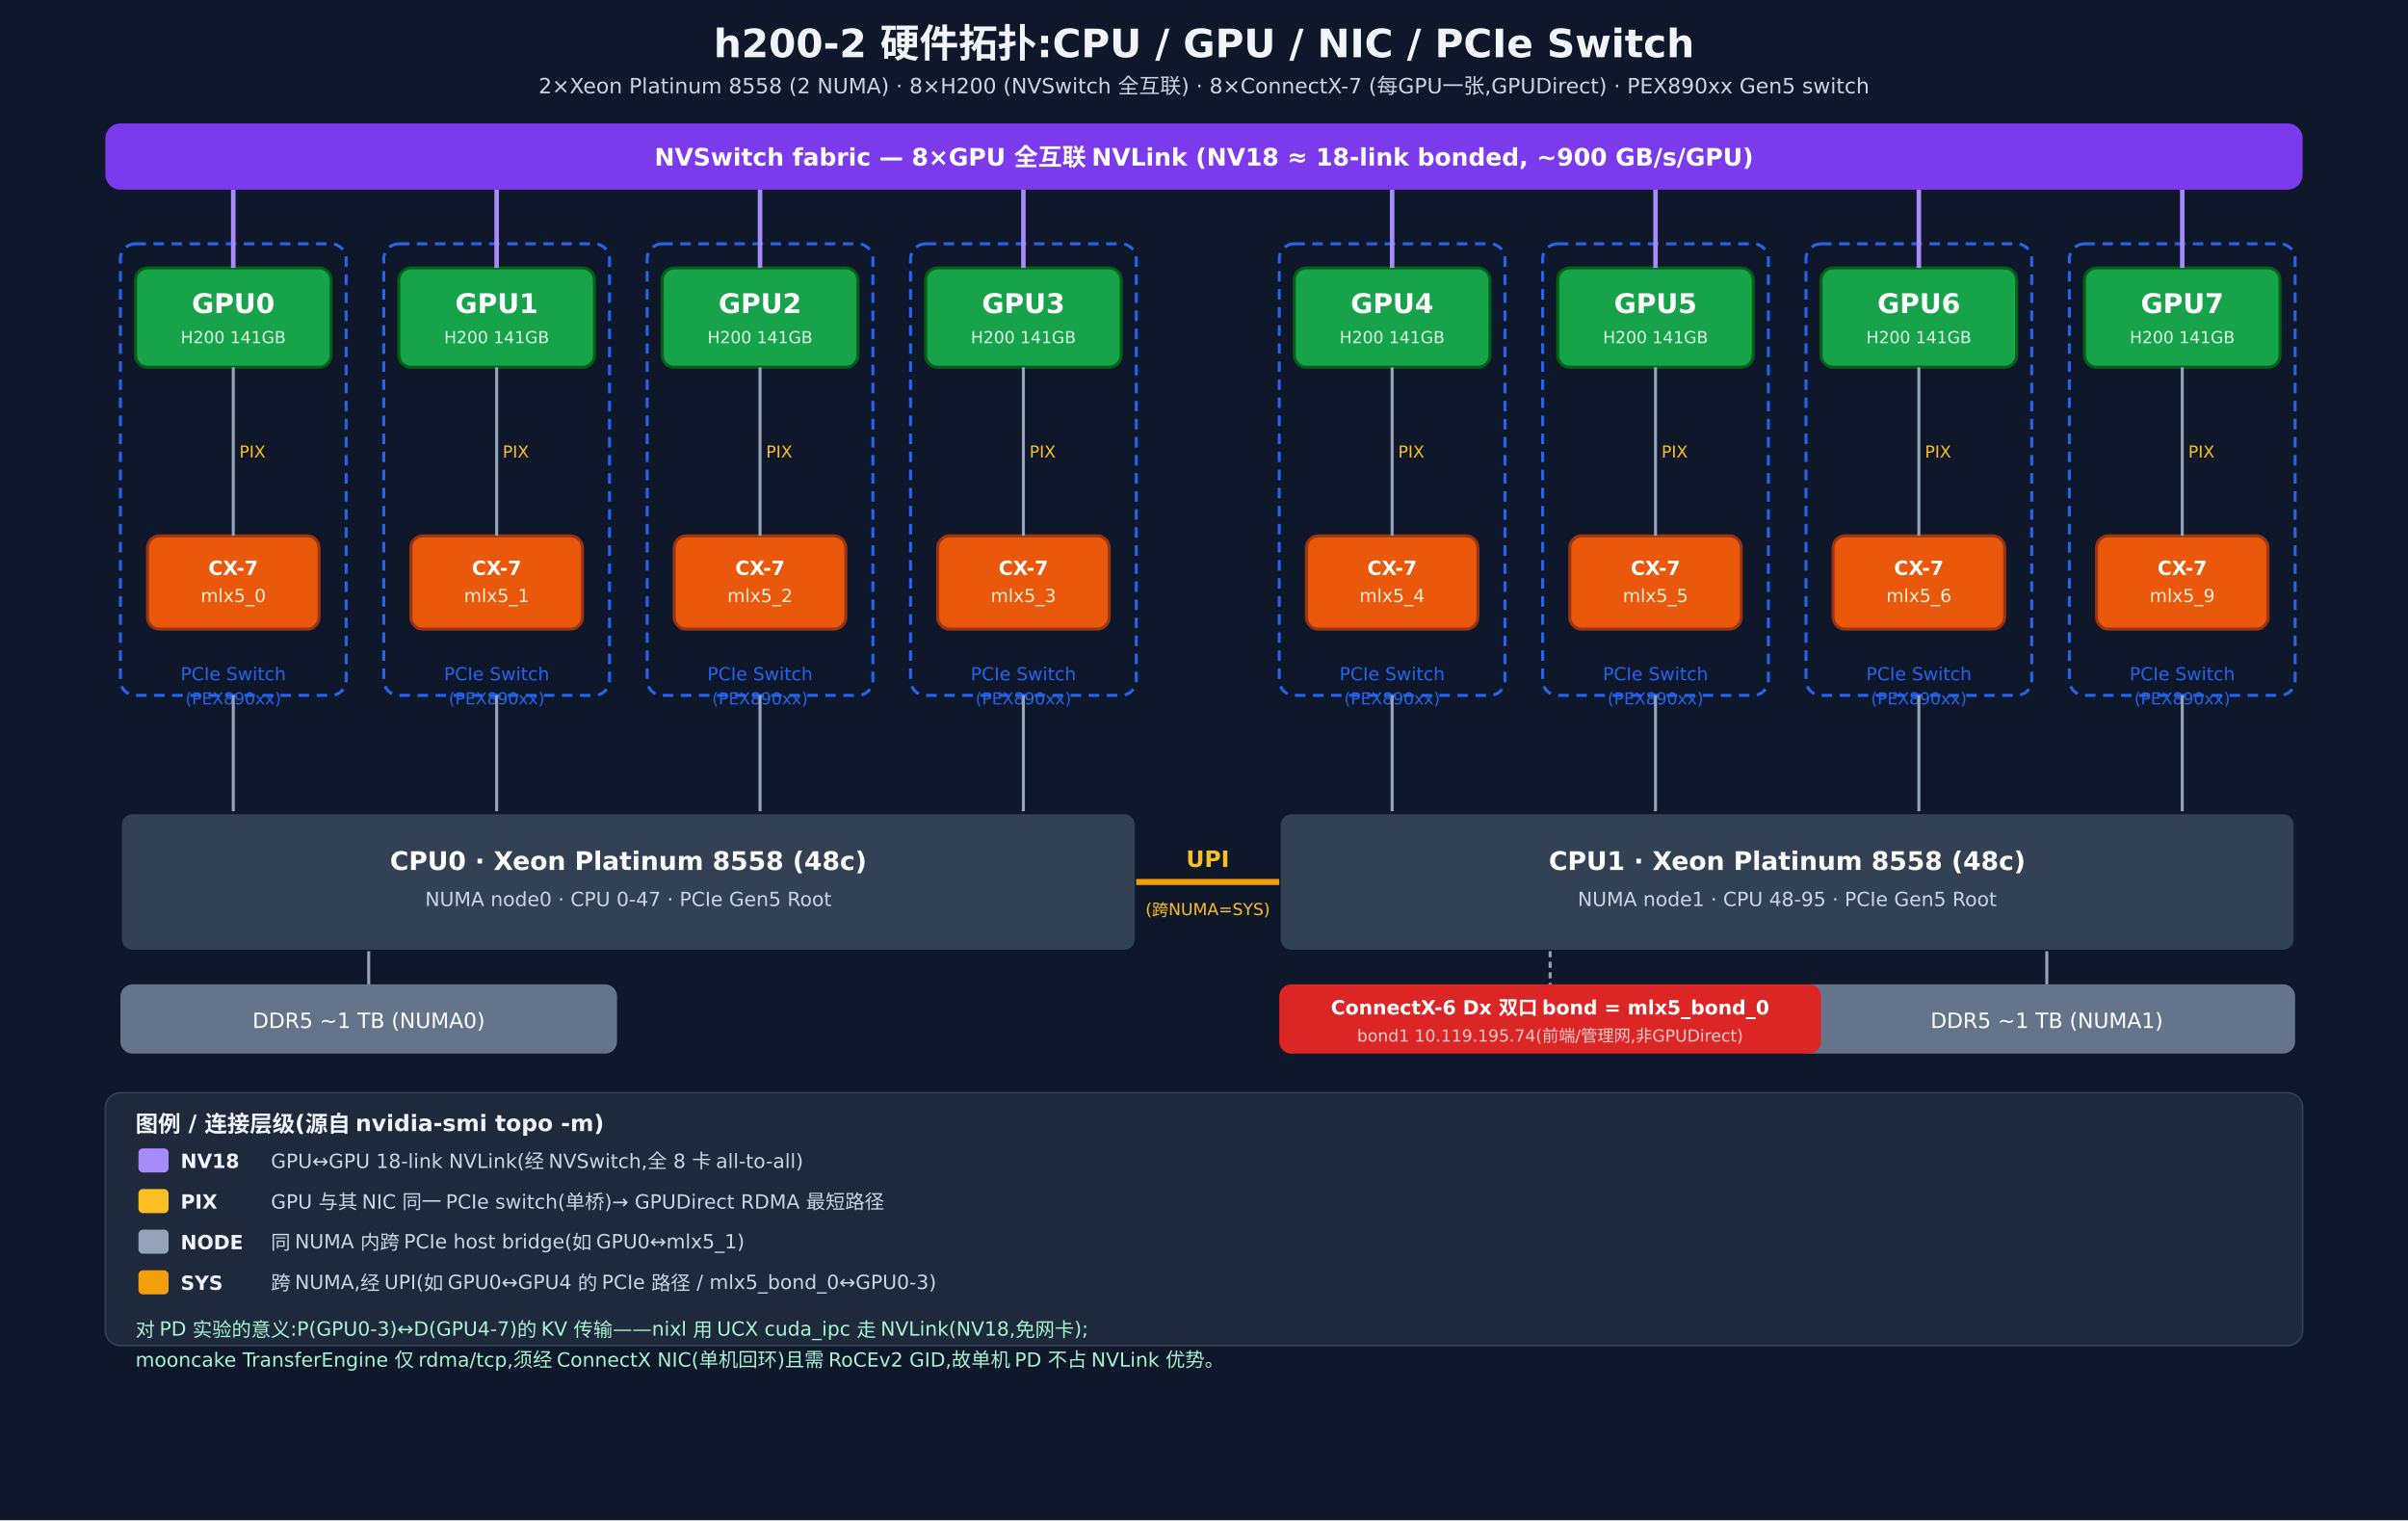
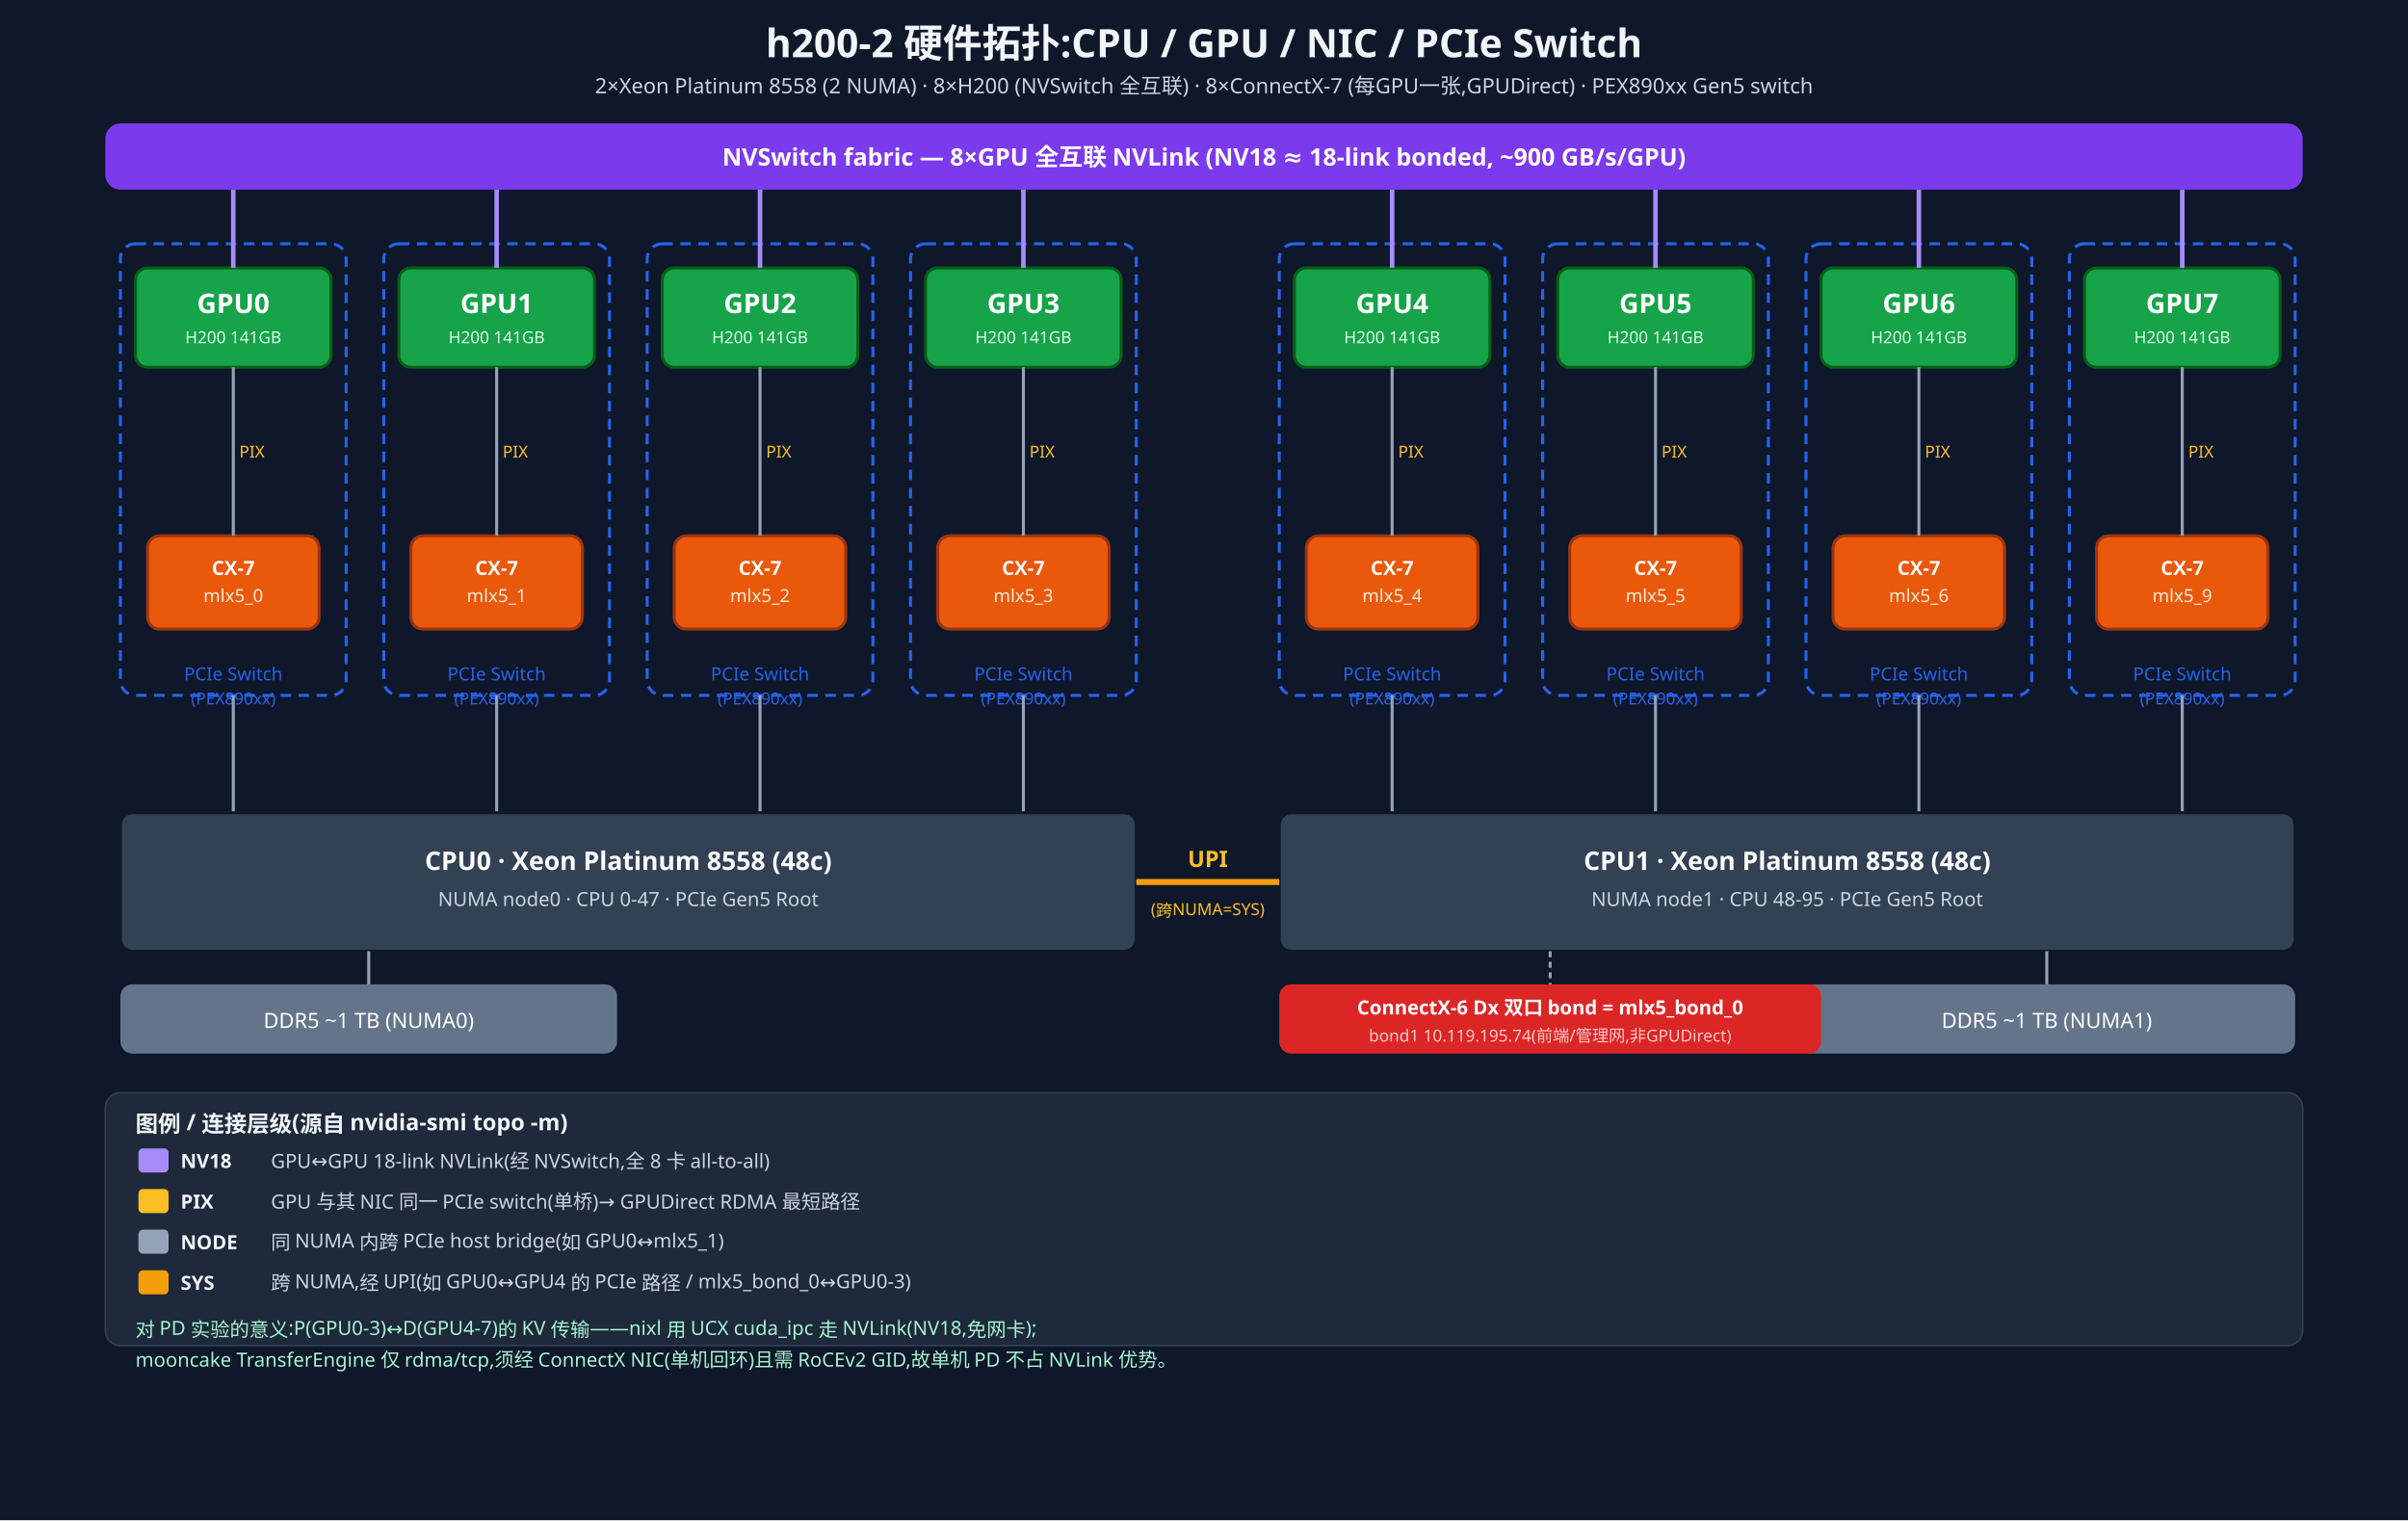
<svg xmlns="http://www.w3.org/2000/svg" width="1600" height="1010" viewBox="0 0 1600 1010">
  <rect x="0" y="0" width="1600" height="1010" rx="0" fill="#0f172a" stroke="none" stroke-width="1" />
-   <text x="800.0" y="38" font-size="26" fill="#f1f5f9" text-anchor="middle" font-weight="bold" font-family="DejaVu Sans, sans-serif">h200-2 硬件拓扑:CPU / GPU / NIC / PCIe Switch</text>
-   <text x="800.0" y="62" font-size="14" fill="#cbd5e1" text-anchor="middle" font-weight="normal" font-family="DejaVu Sans, sans-serif">2×Xeon Platinum 8558 (2 NUMA) · 8×H200 (NVSwitch 全互联) · 8×ConnectX-7 (每GPU一张,GPUDirect) · PEX890xx Gen5 switch</text>
+   <text x="800.0" y="38" font-size="26" fill="#f1f5f9" text-anchor="middle" font-weight="bold" font-family="MergedCJKLatin">h200-2 硬件拓扑:CPU / GPU / NIC / PCIe Switch</text>
+   <text x="800.0" y="62" font-size="14" fill="#cbd5e1" text-anchor="middle" font-weight="normal" font-family="MergedCJKLatin">2×Xeon Platinum 8558 (2 NUMA) · 8×H200 (NVSwitch 全互联) · 8×ConnectX-7 (每GPU一张,GPUDirect) · PEX890xx Gen5 switch</text>
  <rect x="70" y="82" width="1460" height="44" rx="10" fill="#7c3aed" stroke="none" stroke-width="1" />
-   <text x="800.0" y="110" font-size="16" fill="#ffffff" text-anchor="middle" font-weight="bold" font-family="DejaVu Sans, sans-serif">NVSwitch fabric — 8×GPU 全互联 NVLink (NV18 ≈ 18-link bonded, ~900 GB/s/GPU)</text>
+   <text x="800.0" y="110" font-size="16" fill="#ffffff" text-anchor="middle" font-weight="bold" font-family="MergedCJKLatin">NVSwitch fabric — 8×GPU 全互联 NVLink (NV18 ≈ 18-link bonded, ~900 GB/s/GPU)</text>
  <rect x="80" y="162" width="150" height="300" rx="10" fill="none" stroke="#2563eb" stroke-width="2" stroke-dasharray="7 5" />
-   <text x="155.0" y="452" font-size="12" fill="#2563eb" text-anchor="middle" font-weight="normal" font-family="DejaVu Sans, sans-serif">PCIe Switch</text>
-   <text x="155.0" y="468" font-size="11" fill="#2563eb" text-anchor="middle" font-weight="normal" font-family="DejaVu Sans, sans-serif">(PEX890xx)</text>
+   <text x="155.0" y="452" font-size="12" fill="#2563eb" text-anchor="middle" font-weight="normal" font-family="MergedCJKLatin">PCIe Switch</text>
+   <text x="155.0" y="468" font-size="11" fill="#2563eb" text-anchor="middle" font-weight="normal" font-family="MergedCJKLatin">(PEX890xx)</text>
  <rect x="90" y="178" width="130" height="66" rx="8" fill="#16a34a" stroke="#065f16" stroke-width="2" />
-   <text x="155.0" y="208" font-size="18" fill="#ffffff" text-anchor="middle" font-weight="bold" font-family="DejaVu Sans, sans-serif">GPU0</text>
-   <text x="155.0" y="228" font-size="11" fill="#dcfce7" text-anchor="middle" font-weight="normal" font-family="DejaVu Sans, sans-serif">H200 141GB</text>
+   <text x="155.0" y="208" font-size="18" fill="#ffffff" text-anchor="middle" font-weight="bold" font-family="MergedCJKLatin">GPU0</text>
+   <text x="155.0" y="228" font-size="11" fill="#dcfce7" text-anchor="middle" font-weight="normal" font-family="MergedCJKLatin">H200 141GB</text>
  <line x1="155.0" y1="178" x2="155.0" y2="126" stroke="#a78bfa" stroke-width="3" />
  <rect x="98" y="356" width="114" height="62" rx="8" fill="#ea580c" stroke="#9a3412" stroke-width="2" />
-   <text x="155.0" y="382" font-size="13" fill="#ffffff" text-anchor="middle" font-weight="bold" font-family="DejaVu Sans, sans-serif">CX-7</text>
-   <text x="155.0" y="400" font-size="12" fill="#ffedd5" text-anchor="middle" font-weight="normal" font-family="DejaVu Sans, sans-serif">mlx5_0</text>
+   <text x="155.0" y="382" font-size="13" fill="#ffffff" text-anchor="middle" font-weight="bold" font-family="MergedCJKLatin">CX-7</text>
+   <text x="155.0" y="400" font-size="12" fill="#ffedd5" text-anchor="middle" font-weight="normal" font-family="MergedCJKLatin">mlx5_0</text>
  <line x1="155.0" y1="244" x2="155.0" y2="356" stroke="#94a3b8" stroke-width="2" />
-   <text x="159.0" y="304.0" font-size="11" fill="#fbbf24" text-anchor="start" font-weight="normal" font-family="DejaVu Sans, sans-serif">PIX</text>
+   <text x="159.0" y="304.0" font-size="11" fill="#fbbf24" text-anchor="start" font-weight="normal" font-family="MergedCJKLatin">PIX</text>
  <rect x="255" y="162" width="150" height="300" rx="10" fill="none" stroke="#2563eb" stroke-width="2" stroke-dasharray="7 5" />
-   <text x="330.0" y="452" font-size="12" fill="#2563eb" text-anchor="middle" font-weight="normal" font-family="DejaVu Sans, sans-serif">PCIe Switch</text>
-   <text x="330.0" y="468" font-size="11" fill="#2563eb" text-anchor="middle" font-weight="normal" font-family="DejaVu Sans, sans-serif">(PEX890xx)</text>
+   <text x="330.0" y="452" font-size="12" fill="#2563eb" text-anchor="middle" font-weight="normal" font-family="MergedCJKLatin">PCIe Switch</text>
+   <text x="330.0" y="468" font-size="11" fill="#2563eb" text-anchor="middle" font-weight="normal" font-family="MergedCJKLatin">(PEX890xx)</text>
  <rect x="265" y="178" width="130" height="66" rx="8" fill="#16a34a" stroke="#065f16" stroke-width="2" />
-   <text x="330.0" y="208" font-size="18" fill="#ffffff" text-anchor="middle" font-weight="bold" font-family="DejaVu Sans, sans-serif">GPU1</text>
-   <text x="330.0" y="228" font-size="11" fill="#dcfce7" text-anchor="middle" font-weight="normal" font-family="DejaVu Sans, sans-serif">H200 141GB</text>
+   <text x="330.0" y="208" font-size="18" fill="#ffffff" text-anchor="middle" font-weight="bold" font-family="MergedCJKLatin">GPU1</text>
+   <text x="330.0" y="228" font-size="11" fill="#dcfce7" text-anchor="middle" font-weight="normal" font-family="MergedCJKLatin">H200 141GB</text>
  <line x1="330.0" y1="178" x2="330.0" y2="126" stroke="#a78bfa" stroke-width="3" />
  <rect x="273" y="356" width="114" height="62" rx="8" fill="#ea580c" stroke="#9a3412" stroke-width="2" />
-   <text x="330.0" y="382" font-size="13" fill="#ffffff" text-anchor="middle" font-weight="bold" font-family="DejaVu Sans, sans-serif">CX-7</text>
-   <text x="330.0" y="400" font-size="12" fill="#ffedd5" text-anchor="middle" font-weight="normal" font-family="DejaVu Sans, sans-serif">mlx5_1</text>
+   <text x="330.0" y="382" font-size="13" fill="#ffffff" text-anchor="middle" font-weight="bold" font-family="MergedCJKLatin">CX-7</text>
+   <text x="330.0" y="400" font-size="12" fill="#ffedd5" text-anchor="middle" font-weight="normal" font-family="MergedCJKLatin">mlx5_1</text>
  <line x1="330.0" y1="244" x2="330.0" y2="356" stroke="#94a3b8" stroke-width="2" />
-   <text x="334.0" y="304.0" font-size="11" fill="#fbbf24" text-anchor="start" font-weight="normal" font-family="DejaVu Sans, sans-serif">PIX</text>
+   <text x="334.0" y="304.0" font-size="11" fill="#fbbf24" text-anchor="start" font-weight="normal" font-family="MergedCJKLatin">PIX</text>
  <rect x="430" y="162" width="150" height="300" rx="10" fill="none" stroke="#2563eb" stroke-width="2" stroke-dasharray="7 5" />
-   <text x="505.0" y="452" font-size="12" fill="#2563eb" text-anchor="middle" font-weight="normal" font-family="DejaVu Sans, sans-serif">PCIe Switch</text>
-   <text x="505.0" y="468" font-size="11" fill="#2563eb" text-anchor="middle" font-weight="normal" font-family="DejaVu Sans, sans-serif">(PEX890xx)</text>
+   <text x="505.0" y="452" font-size="12" fill="#2563eb" text-anchor="middle" font-weight="normal" font-family="MergedCJKLatin">PCIe Switch</text>
+   <text x="505.0" y="468" font-size="11" fill="#2563eb" text-anchor="middle" font-weight="normal" font-family="MergedCJKLatin">(PEX890xx)</text>
  <rect x="440" y="178" width="130" height="66" rx="8" fill="#16a34a" stroke="#065f16" stroke-width="2" />
-   <text x="505.0" y="208" font-size="18" fill="#ffffff" text-anchor="middle" font-weight="bold" font-family="DejaVu Sans, sans-serif">GPU2</text>
-   <text x="505.0" y="228" font-size="11" fill="#dcfce7" text-anchor="middle" font-weight="normal" font-family="DejaVu Sans, sans-serif">H200 141GB</text>
+   <text x="505.0" y="208" font-size="18" fill="#ffffff" text-anchor="middle" font-weight="bold" font-family="MergedCJKLatin">GPU2</text>
+   <text x="505.0" y="228" font-size="11" fill="#dcfce7" text-anchor="middle" font-weight="normal" font-family="MergedCJKLatin">H200 141GB</text>
  <line x1="505.0" y1="178" x2="505.0" y2="126" stroke="#a78bfa" stroke-width="3" />
  <rect x="448" y="356" width="114" height="62" rx="8" fill="#ea580c" stroke="#9a3412" stroke-width="2" />
-   <text x="505.0" y="382" font-size="13" fill="#ffffff" text-anchor="middle" font-weight="bold" font-family="DejaVu Sans, sans-serif">CX-7</text>
-   <text x="505.0" y="400" font-size="12" fill="#ffedd5" text-anchor="middle" font-weight="normal" font-family="DejaVu Sans, sans-serif">mlx5_2</text>
+   <text x="505.0" y="382" font-size="13" fill="#ffffff" text-anchor="middle" font-weight="bold" font-family="MergedCJKLatin">CX-7</text>
+   <text x="505.0" y="400" font-size="12" fill="#ffedd5" text-anchor="middle" font-weight="normal" font-family="MergedCJKLatin">mlx5_2</text>
  <line x1="505.0" y1="244" x2="505.0" y2="356" stroke="#94a3b8" stroke-width="2" />
-   <text x="509.0" y="304.0" font-size="11" fill="#fbbf24" text-anchor="start" font-weight="normal" font-family="DejaVu Sans, sans-serif">PIX</text>
+   <text x="509.0" y="304.0" font-size="11" fill="#fbbf24" text-anchor="start" font-weight="normal" font-family="MergedCJKLatin">PIX</text>
  <rect x="605" y="162" width="150" height="300" rx="10" fill="none" stroke="#2563eb" stroke-width="2" stroke-dasharray="7 5" />
-   <text x="680.0" y="452" font-size="12" fill="#2563eb" text-anchor="middle" font-weight="normal" font-family="DejaVu Sans, sans-serif">PCIe Switch</text>
-   <text x="680.0" y="468" font-size="11" fill="#2563eb" text-anchor="middle" font-weight="normal" font-family="DejaVu Sans, sans-serif">(PEX890xx)</text>
+   <text x="680.0" y="452" font-size="12" fill="#2563eb" text-anchor="middle" font-weight="normal" font-family="MergedCJKLatin">PCIe Switch</text>
+   <text x="680.0" y="468" font-size="11" fill="#2563eb" text-anchor="middle" font-weight="normal" font-family="MergedCJKLatin">(PEX890xx)</text>
  <rect x="615" y="178" width="130" height="66" rx="8" fill="#16a34a" stroke="#065f16" stroke-width="2" />
-   <text x="680.0" y="208" font-size="18" fill="#ffffff" text-anchor="middle" font-weight="bold" font-family="DejaVu Sans, sans-serif">GPU3</text>
-   <text x="680.0" y="228" font-size="11" fill="#dcfce7" text-anchor="middle" font-weight="normal" font-family="DejaVu Sans, sans-serif">H200 141GB</text>
+   <text x="680.0" y="208" font-size="18" fill="#ffffff" text-anchor="middle" font-weight="bold" font-family="MergedCJKLatin">GPU3</text>
+   <text x="680.0" y="228" font-size="11" fill="#dcfce7" text-anchor="middle" font-weight="normal" font-family="MergedCJKLatin">H200 141GB</text>
  <line x1="680.0" y1="178" x2="680.0" y2="126" stroke="#a78bfa" stroke-width="3" />
  <rect x="623" y="356" width="114" height="62" rx="8" fill="#ea580c" stroke="#9a3412" stroke-width="2" />
-   <text x="680.0" y="382" font-size="13" fill="#ffffff" text-anchor="middle" font-weight="bold" font-family="DejaVu Sans, sans-serif">CX-7</text>
-   <text x="680.0" y="400" font-size="12" fill="#ffedd5" text-anchor="middle" font-weight="normal" font-family="DejaVu Sans, sans-serif">mlx5_3</text>
+   <text x="680.0" y="382" font-size="13" fill="#ffffff" text-anchor="middle" font-weight="bold" font-family="MergedCJKLatin">CX-7</text>
+   <text x="680.0" y="400" font-size="12" fill="#ffedd5" text-anchor="middle" font-weight="normal" font-family="MergedCJKLatin">mlx5_3</text>
  <line x1="680.0" y1="244" x2="680.0" y2="356" stroke="#94a3b8" stroke-width="2" />
-   <text x="684.0" y="304.0" font-size="11" fill="#fbbf24" text-anchor="start" font-weight="normal" font-family="DejaVu Sans, sans-serif">PIX</text>
+   <text x="684.0" y="304.0" font-size="11" fill="#fbbf24" text-anchor="start" font-weight="normal" font-family="MergedCJKLatin">PIX</text>
  <rect x="850" y="162" width="150" height="300" rx="10" fill="none" stroke="#2563eb" stroke-width="2" stroke-dasharray="7 5" />
-   <text x="925.0" y="452" font-size="12" fill="#2563eb" text-anchor="middle" font-weight="normal" font-family="DejaVu Sans, sans-serif">PCIe Switch</text>
-   <text x="925.0" y="468" font-size="11" fill="#2563eb" text-anchor="middle" font-weight="normal" font-family="DejaVu Sans, sans-serif">(PEX890xx)</text>
+   <text x="925.0" y="452" font-size="12" fill="#2563eb" text-anchor="middle" font-weight="normal" font-family="MergedCJKLatin">PCIe Switch</text>
+   <text x="925.0" y="468" font-size="11" fill="#2563eb" text-anchor="middle" font-weight="normal" font-family="MergedCJKLatin">(PEX890xx)</text>
  <rect x="860" y="178" width="130" height="66" rx="8" fill="#16a34a" stroke="#065f16" stroke-width="2" />
-   <text x="925.0" y="208" font-size="18" fill="#ffffff" text-anchor="middle" font-weight="bold" font-family="DejaVu Sans, sans-serif">GPU4</text>
-   <text x="925.0" y="228" font-size="11" fill="#dcfce7" text-anchor="middle" font-weight="normal" font-family="DejaVu Sans, sans-serif">H200 141GB</text>
+   <text x="925.0" y="208" font-size="18" fill="#ffffff" text-anchor="middle" font-weight="bold" font-family="MergedCJKLatin">GPU4</text>
+   <text x="925.0" y="228" font-size="11" fill="#dcfce7" text-anchor="middle" font-weight="normal" font-family="MergedCJKLatin">H200 141GB</text>
  <line x1="925.0" y1="178" x2="925.0" y2="126" stroke="#a78bfa" stroke-width="3" />
  <rect x="868" y="356" width="114" height="62" rx="8" fill="#ea580c" stroke="#9a3412" stroke-width="2" />
-   <text x="925.0" y="382" font-size="13" fill="#ffffff" text-anchor="middle" font-weight="bold" font-family="DejaVu Sans, sans-serif">CX-7</text>
-   <text x="925.0" y="400" font-size="12" fill="#ffedd5" text-anchor="middle" font-weight="normal" font-family="DejaVu Sans, sans-serif">mlx5_4</text>
+   <text x="925.0" y="382" font-size="13" fill="#ffffff" text-anchor="middle" font-weight="bold" font-family="MergedCJKLatin">CX-7</text>
+   <text x="925.0" y="400" font-size="12" fill="#ffedd5" text-anchor="middle" font-weight="normal" font-family="MergedCJKLatin">mlx5_4</text>
  <line x1="925.0" y1="244" x2="925.0" y2="356" stroke="#94a3b8" stroke-width="2" />
-   <text x="929.0" y="304.0" font-size="11" fill="#fbbf24" text-anchor="start" font-weight="normal" font-family="DejaVu Sans, sans-serif">PIX</text>
+   <text x="929.0" y="304.0" font-size="11" fill="#fbbf24" text-anchor="start" font-weight="normal" font-family="MergedCJKLatin">PIX</text>
  <rect x="1025" y="162" width="150" height="300" rx="10" fill="none" stroke="#2563eb" stroke-width="2" stroke-dasharray="7 5" />
-   <text x="1100.0" y="452" font-size="12" fill="#2563eb" text-anchor="middle" font-weight="normal" font-family="DejaVu Sans, sans-serif">PCIe Switch</text>
-   <text x="1100.0" y="468" font-size="11" fill="#2563eb" text-anchor="middle" font-weight="normal" font-family="DejaVu Sans, sans-serif">(PEX890xx)</text>
+   <text x="1100.0" y="452" font-size="12" fill="#2563eb" text-anchor="middle" font-weight="normal" font-family="MergedCJKLatin">PCIe Switch</text>
+   <text x="1100.0" y="468" font-size="11" fill="#2563eb" text-anchor="middle" font-weight="normal" font-family="MergedCJKLatin">(PEX890xx)</text>
  <rect x="1035" y="178" width="130" height="66" rx="8" fill="#16a34a" stroke="#065f16" stroke-width="2" />
-   <text x="1100.0" y="208" font-size="18" fill="#ffffff" text-anchor="middle" font-weight="bold" font-family="DejaVu Sans, sans-serif">GPU5</text>
-   <text x="1100.0" y="228" font-size="11" fill="#dcfce7" text-anchor="middle" font-weight="normal" font-family="DejaVu Sans, sans-serif">H200 141GB</text>
+   <text x="1100.0" y="208" font-size="18" fill="#ffffff" text-anchor="middle" font-weight="bold" font-family="MergedCJKLatin">GPU5</text>
+   <text x="1100.0" y="228" font-size="11" fill="#dcfce7" text-anchor="middle" font-weight="normal" font-family="MergedCJKLatin">H200 141GB</text>
  <line x1="1100.0" y1="178" x2="1100.0" y2="126" stroke="#a78bfa" stroke-width="3" />
  <rect x="1043" y="356" width="114" height="62" rx="8" fill="#ea580c" stroke="#9a3412" stroke-width="2" />
-   <text x="1100.0" y="382" font-size="13" fill="#ffffff" text-anchor="middle" font-weight="bold" font-family="DejaVu Sans, sans-serif">CX-7</text>
-   <text x="1100.0" y="400" font-size="12" fill="#ffedd5" text-anchor="middle" font-weight="normal" font-family="DejaVu Sans, sans-serif">mlx5_5</text>
+   <text x="1100.0" y="382" font-size="13" fill="#ffffff" text-anchor="middle" font-weight="bold" font-family="MergedCJKLatin">CX-7</text>
+   <text x="1100.0" y="400" font-size="12" fill="#ffedd5" text-anchor="middle" font-weight="normal" font-family="MergedCJKLatin">mlx5_5</text>
  <line x1="1100.0" y1="244" x2="1100.0" y2="356" stroke="#94a3b8" stroke-width="2" />
-   <text x="1104.0" y="304.0" font-size="11" fill="#fbbf24" text-anchor="start" font-weight="normal" font-family="DejaVu Sans, sans-serif">PIX</text>
+   <text x="1104.0" y="304.0" font-size="11" fill="#fbbf24" text-anchor="start" font-weight="normal" font-family="MergedCJKLatin">PIX</text>
  <rect x="1200" y="162" width="150" height="300" rx="10" fill="none" stroke="#2563eb" stroke-width="2" stroke-dasharray="7 5" />
-   <text x="1275.0" y="452" font-size="12" fill="#2563eb" text-anchor="middle" font-weight="normal" font-family="DejaVu Sans, sans-serif">PCIe Switch</text>
-   <text x="1275.0" y="468" font-size="11" fill="#2563eb" text-anchor="middle" font-weight="normal" font-family="DejaVu Sans, sans-serif">(PEX890xx)</text>
+   <text x="1275.0" y="452" font-size="12" fill="#2563eb" text-anchor="middle" font-weight="normal" font-family="MergedCJKLatin">PCIe Switch</text>
+   <text x="1275.0" y="468" font-size="11" fill="#2563eb" text-anchor="middle" font-weight="normal" font-family="MergedCJKLatin">(PEX890xx)</text>
  <rect x="1210" y="178" width="130" height="66" rx="8" fill="#16a34a" stroke="#065f16" stroke-width="2" />
-   <text x="1275.0" y="208" font-size="18" fill="#ffffff" text-anchor="middle" font-weight="bold" font-family="DejaVu Sans, sans-serif">GPU6</text>
-   <text x="1275.0" y="228" font-size="11" fill="#dcfce7" text-anchor="middle" font-weight="normal" font-family="DejaVu Sans, sans-serif">H200 141GB</text>
+   <text x="1275.0" y="208" font-size="18" fill="#ffffff" text-anchor="middle" font-weight="bold" font-family="MergedCJKLatin">GPU6</text>
+   <text x="1275.0" y="228" font-size="11" fill="#dcfce7" text-anchor="middle" font-weight="normal" font-family="MergedCJKLatin">H200 141GB</text>
  <line x1="1275.0" y1="178" x2="1275.0" y2="126" stroke="#a78bfa" stroke-width="3" />
  <rect x="1218" y="356" width="114" height="62" rx="8" fill="#ea580c" stroke="#9a3412" stroke-width="2" />
-   <text x="1275.0" y="382" font-size="13" fill="#ffffff" text-anchor="middle" font-weight="bold" font-family="DejaVu Sans, sans-serif">CX-7</text>
-   <text x="1275.0" y="400" font-size="12" fill="#ffedd5" text-anchor="middle" font-weight="normal" font-family="DejaVu Sans, sans-serif">mlx5_6</text>
+   <text x="1275.0" y="382" font-size="13" fill="#ffffff" text-anchor="middle" font-weight="bold" font-family="MergedCJKLatin">CX-7</text>
+   <text x="1275.0" y="400" font-size="12" fill="#ffedd5" text-anchor="middle" font-weight="normal" font-family="MergedCJKLatin">mlx5_6</text>
  <line x1="1275.0" y1="244" x2="1275.0" y2="356" stroke="#94a3b8" stroke-width="2" />
-   <text x="1279.0" y="304.0" font-size="11" fill="#fbbf24" text-anchor="start" font-weight="normal" font-family="DejaVu Sans, sans-serif">PIX</text>
+   <text x="1279.0" y="304.0" font-size="11" fill="#fbbf24" text-anchor="start" font-weight="normal" font-family="MergedCJKLatin">PIX</text>
  <rect x="1375" y="162" width="150" height="300" rx="10" fill="none" stroke="#2563eb" stroke-width="2" stroke-dasharray="7 5" />
-   <text x="1450.0" y="452" font-size="12" fill="#2563eb" text-anchor="middle" font-weight="normal" font-family="DejaVu Sans, sans-serif">PCIe Switch</text>
-   <text x="1450.0" y="468" font-size="11" fill="#2563eb" text-anchor="middle" font-weight="normal" font-family="DejaVu Sans, sans-serif">(PEX890xx)</text>
+   <text x="1450.0" y="452" font-size="12" fill="#2563eb" text-anchor="middle" font-weight="normal" font-family="MergedCJKLatin">PCIe Switch</text>
+   <text x="1450.0" y="468" font-size="11" fill="#2563eb" text-anchor="middle" font-weight="normal" font-family="MergedCJKLatin">(PEX890xx)</text>
  <rect x="1385" y="178" width="130" height="66" rx="8" fill="#16a34a" stroke="#065f16" stroke-width="2" />
-   <text x="1450.0" y="208" font-size="18" fill="#ffffff" text-anchor="middle" font-weight="bold" font-family="DejaVu Sans, sans-serif">GPU7</text>
-   <text x="1450.0" y="228" font-size="11" fill="#dcfce7" text-anchor="middle" font-weight="normal" font-family="DejaVu Sans, sans-serif">H200 141GB</text>
+   <text x="1450.0" y="208" font-size="18" fill="#ffffff" text-anchor="middle" font-weight="bold" font-family="MergedCJKLatin">GPU7</text>
+   <text x="1450.0" y="228" font-size="11" fill="#dcfce7" text-anchor="middle" font-weight="normal" font-family="MergedCJKLatin">H200 141GB</text>
  <line x1="1450.0" y1="178" x2="1450.0" y2="126" stroke="#a78bfa" stroke-width="3" />
  <rect x="1393" y="356" width="114" height="62" rx="8" fill="#ea580c" stroke="#9a3412" stroke-width="2" />
-   <text x="1450.0" y="382" font-size="13" fill="#ffffff" text-anchor="middle" font-weight="bold" font-family="DejaVu Sans, sans-serif">CX-7</text>
-   <text x="1450.0" y="400" font-size="12" fill="#ffedd5" text-anchor="middle" font-weight="normal" font-family="DejaVu Sans, sans-serif">mlx5_9</text>
+   <text x="1450.0" y="382" font-size="13" fill="#ffffff" text-anchor="middle" font-weight="bold" font-family="MergedCJKLatin">CX-7</text>
+   <text x="1450.0" y="400" font-size="12" fill="#ffedd5" text-anchor="middle" font-weight="normal" font-family="MergedCJKLatin">mlx5_9</text>
  <line x1="1450.0" y1="244" x2="1450.0" y2="356" stroke="#94a3b8" stroke-width="2" />
-   <text x="1454.0" y="304.0" font-size="11" fill="#fbbf24" text-anchor="start" font-weight="normal" font-family="DejaVu Sans, sans-serif">PIX</text>
+   <text x="1454.0" y="304.0" font-size="11" fill="#fbbf24" text-anchor="start" font-weight="normal" font-family="MergedCJKLatin">PIX</text>
  <line x1="155.0" y1="462" x2="155.0" y2="540" stroke="#94a3b8" stroke-width="2" />
  <line x1="925.0" y1="462" x2="925.0" y2="540" stroke="#94a3b8" stroke-width="2" />
  <line x1="330.0" y1="462" x2="330.0" y2="540" stroke="#94a3b8" stroke-width="2" />
  <line x1="1100.0" y1="462" x2="1100.0" y2="540" stroke="#94a3b8" stroke-width="2" />
  <line x1="505.0" y1="462" x2="505.0" y2="540" stroke="#94a3b8" stroke-width="2" />
  <line x1="1275.0" y1="462" x2="1275.0" y2="540" stroke="#94a3b8" stroke-width="2" />
  <line x1="680.0" y1="462" x2="680.0" y2="540" stroke="#94a3b8" stroke-width="2" />
  <line x1="1450.0" y1="462" x2="1450.0" y2="540" stroke="#94a3b8" stroke-width="2" />
  <rect x="80" y="540" width="675" height="92" rx="8" fill="#334155" stroke="#0f172a" stroke-width="2" />
-   <text x="417.5" y="578" font-size="17" fill="#ffffff" text-anchor="middle" font-weight="bold" font-family="DejaVu Sans, sans-serif">CPU0 · Xeon Platinum 8558 (48c)</text>
-   <text x="417.5" y="602" font-size="13" fill="#cbd5e1" text-anchor="middle" font-weight="normal" font-family="DejaVu Sans, sans-serif">NUMA node0 · CPU 0-47 · PCIe Gen5 Root</text>
+   <text x="417.5" y="578" font-size="17" fill="#ffffff" text-anchor="middle" font-weight="bold" font-family="MergedCJKLatin">CPU0 · Xeon Platinum 8558 (48c)</text>
+   <text x="417.5" y="602" font-size="13" fill="#cbd5e1" text-anchor="middle" font-weight="normal" font-family="MergedCJKLatin">NUMA node0 · CPU 0-47 · PCIe Gen5 Root</text>
  <rect x="850" y="540" width="675" height="92" rx="8" fill="#334155" stroke="#0f172a" stroke-width="2" />
-   <text x="1187.5" y="578" font-size="17" fill="#ffffff" text-anchor="middle" font-weight="bold" font-family="DejaVu Sans, sans-serif">CPU1 · Xeon Platinum 8558 (48c)</text>
-   <text x="1187.5" y="602" font-size="13" fill="#cbd5e1" text-anchor="middle" font-weight="normal" font-family="DejaVu Sans, sans-serif">NUMA node1 · CPU 48-95 · PCIe Gen5 Root</text>
+   <text x="1187.5" y="578" font-size="17" fill="#ffffff" text-anchor="middle" font-weight="bold" font-family="MergedCJKLatin">CPU1 · Xeon Platinum 8558 (48c)</text>
+   <text x="1187.5" y="602" font-size="13" fill="#cbd5e1" text-anchor="middle" font-weight="normal" font-family="MergedCJKLatin">NUMA node1 · CPU 48-95 · PCIe Gen5 Root</text>
  <line x1="755" y1="586.0" x2="850" y2="586.0" stroke="#f59e0b" stroke-width="4" />
-   <text x="802.5" y="576.0" font-size="15" fill="#fbbf24" text-anchor="middle" font-weight="bold" font-family="DejaVu Sans, sans-serif">UPI</text>
-   <text x="802.5" y="608.0" font-size="11" fill="#fbbf24" text-anchor="middle" font-weight="normal" font-family="DejaVu Sans, sans-serif">(跨NUMA=SYS)</text>
+   <text x="802.5" y="576.0" font-size="15" fill="#fbbf24" text-anchor="middle" font-weight="bold" font-family="MergedCJKLatin">UPI</text>
+   <text x="802.5" y="608.0" font-size="11" fill="#fbbf24" text-anchor="middle" font-weight="normal" font-family="MergedCJKLatin">(跨NUMA=SYS)</text>
  <rect x="80" y="654" width="330" height="46" rx="8" fill="#64748b" stroke="none" stroke-width="1" />
-   <text x="245" y="683" font-size="14" fill="#ffffff" text-anchor="middle" font-weight="normal" font-family="DejaVu Sans, sans-serif">DDR5  ~1 TB (NUMA0)</text>
+   <text x="245" y="683" font-size="14" fill="#ffffff" text-anchor="middle" font-weight="normal" font-family="MergedCJKLatin">DDR5  ~1 TB (NUMA0)</text>
  <line x1="245" y1="632" x2="245" y2="654" stroke="#94a3b8" stroke-width="2" />
  <rect x="1195" y="654" width="330" height="46" rx="8" fill="#64748b" stroke="none" stroke-width="1" />
-   <text x="1360" y="683" font-size="14" fill="#ffffff" text-anchor="middle" font-weight="normal" font-family="DejaVu Sans, sans-serif">DDR5  ~1 TB (NUMA1)</text>
+   <text x="1360" y="683" font-size="14" fill="#ffffff" text-anchor="middle" font-weight="normal" font-family="MergedCJKLatin">DDR5  ~1 TB (NUMA1)</text>
  <line x1="1360" y1="632" x2="1360" y2="654" stroke="#94a3b8" stroke-width="2" />
  <rect x="850" y="654" width="360" height="46" rx="8" fill="#dc2626" stroke="none" stroke-width="1" />
-   <text x="1030.0" y="674" font-size="13" fill="#ffffff" text-anchor="middle" font-weight="bold" font-family="DejaVu Sans, sans-serif">ConnectX-6 Dx 双口 bond = mlx5_bond_0</text>
-   <text x="1030.0" y="692" font-size="11" fill="#fecaca" text-anchor="middle" font-weight="normal" font-family="DejaVu Sans, sans-serif">bond1 10.119.195.74(前端/管理网,非GPUDirect)</text>
+   <text x="1030.0" y="674" font-size="13" fill="#ffffff" text-anchor="middle" font-weight="bold" font-family="MergedCJKLatin">ConnectX-6 Dx 双口 bond = mlx5_bond_0</text>
+   <text x="1030.0" y="692" font-size="11" fill="#fecaca" text-anchor="middle" font-weight="normal" font-family="MergedCJKLatin">bond1 10.119.195.74(前端/管理网,非GPUDirect)</text>
  <line x1="1030.0" y1="632" x2="1030.0" y2="654" stroke="#94a3b8" stroke-width="2" stroke-dasharray="4 3" />
  <rect x="70" y="726" width="1460" height="168" rx="10" fill="#1e293b" stroke="#334155" stroke-width="1" />
-   <text x="90" y="752" font-size="15" fill="#f1f5f9" text-anchor="start" font-weight="bold" font-family="DejaVu Sans, sans-serif">图例 / 连接层级(源自 nvidia-smi topo -m)</text>
+   <text x="90" y="752" font-size="15" fill="#f1f5f9" text-anchor="start" font-weight="bold" font-family="MergedCJKLatin">图例 / 连接层级(源自 nvidia-smi topo -m)</text>
  <rect x="92" y="763" width="20" height="16" rx="3" fill="#a78bfa" />
-   <text x="120" y="776" font-size="13" fill="#f1f5f9" text-anchor="start" font-weight="bold" font-family="DejaVu Sans, sans-serif">NV18</text>
-   <text x="180" y="776" font-size="13" fill="#cbd5e1" text-anchor="start" font-weight="normal" font-family="DejaVu Sans, sans-serif">GPU↔GPU 18-link NVLink(经 NVSwitch,全 8 卡 all-to-all)</text>
+   <text x="120" y="776" font-size="13" fill="#f1f5f9" text-anchor="start" font-weight="bold" font-family="MergedCJKLatin">NV18</text>
+   <text x="180" y="776" font-size="13" fill="#cbd5e1" text-anchor="start" font-weight="normal" font-family="MergedCJKLatin">GPU↔GPU 18-link NVLink(经 NVSwitch,全 8 卡 all-to-all)</text>
  <rect x="92" y="790" width="20" height="16" rx="3" fill="#fbbf24" />
-   <text x="120" y="803" font-size="13" fill="#f1f5f9" text-anchor="start" font-weight="bold" font-family="DejaVu Sans, sans-serif">PIX</text>
-   <text x="180" y="803" font-size="13" fill="#cbd5e1" text-anchor="start" font-weight="normal" font-family="DejaVu Sans, sans-serif">GPU 与其 NIC 同一 PCIe switch(单桥)→ GPUDirect RDMA 最短路径</text>
+   <text x="120" y="803" font-size="13" fill="#f1f5f9" text-anchor="start" font-weight="bold" font-family="MergedCJKLatin">PIX</text>
+   <text x="180" y="803" font-size="13" fill="#cbd5e1" text-anchor="start" font-weight="normal" font-family="MergedCJKLatin">GPU 与其 NIC 同一 PCIe switch(单桥)→ GPUDirect RDMA 最短路径</text>
  <rect x="92" y="817" width="20" height="16" rx="3" fill="#94a3b8" />
-   <text x="120" y="830" font-size="13" fill="#f1f5f9" text-anchor="start" font-weight="bold" font-family="DejaVu Sans, sans-serif">NODE</text>
-   <text x="180" y="830" font-size="13" fill="#cbd5e1" text-anchor="start" font-weight="normal" font-family="DejaVu Sans, sans-serif">同 NUMA 内跨 PCIe host bridge(如 GPU0↔mlx5_1)</text>
+   <text x="120" y="830" font-size="13" fill="#f1f5f9" text-anchor="start" font-weight="bold" font-family="MergedCJKLatin">NODE</text>
+   <text x="180" y="830" font-size="13" fill="#cbd5e1" text-anchor="start" font-weight="normal" font-family="MergedCJKLatin">同 NUMA 内跨 PCIe host bridge(如 GPU0↔mlx5_1)</text>
  <rect x="92" y="844" width="20" height="16" rx="3" fill="#f59e0b" />
-   <text x="120" y="857" font-size="13" fill="#f1f5f9" text-anchor="start" font-weight="bold" font-family="DejaVu Sans, sans-serif">SYS</text>
-   <text x="180" y="857" font-size="13" fill="#cbd5e1" text-anchor="start" font-weight="normal" font-family="DejaVu Sans, sans-serif">跨 NUMA,经 UPI(如 GPU0↔GPU4 的 PCIe 路径 / mlx5_bond_0↔GPU0-3)</text>
-   <text x="90" y="888" font-size="13" fill="#a7f3d0" text-anchor="start" font-weight="normal" font-family="DejaVu Sans, sans-serif">对 PD 实验的意义:P(GPU0-3)↔D(GPU4-7)的 KV 传输——nixl 用 UCX cuda_ipc 走 NVLink(NV18,免网卡);</text>
-   <text x="90" y="908" font-size="13" fill="#a7f3d0" text-anchor="start" font-weight="normal" font-family="DejaVu Sans, sans-serif">mooncake TransferEngine 仅 rdma/tcp,须经 ConnectX NIC(单机回环)且需 RoCEv2 GID,故单机 PD 不占 NVLink 优势。</text>
+   <text x="120" y="857" font-size="13" fill="#f1f5f9" text-anchor="start" font-weight="bold" font-family="MergedCJKLatin">SYS</text>
+   <text x="180" y="857" font-size="13" fill="#cbd5e1" text-anchor="start" font-weight="normal" font-family="MergedCJKLatin">跨 NUMA,经 UPI(如 GPU0↔GPU4 的 PCIe 路径 / mlx5_bond_0↔GPU0-3)</text>
+   <text x="90" y="888" font-size="13" fill="#a7f3d0" text-anchor="start" font-weight="normal" font-family="MergedCJKLatin">对 PD 实验的意义:P(GPU0-3)↔D(GPU4-7)的 KV 传输——nixl 用 UCX cuda_ipc 走 NVLink(NV18,免网卡);</text>
+   <text x="90" y="908" font-size="13" fill="#a7f3d0" text-anchor="start" font-weight="normal" font-family="MergedCJKLatin">mooncake TransferEngine 仅 rdma/tcp,须经 ConnectX NIC(单机回环)且需 RoCEv2 GID,故单机 PD 不占 NVLink 优势。</text>
</svg>
